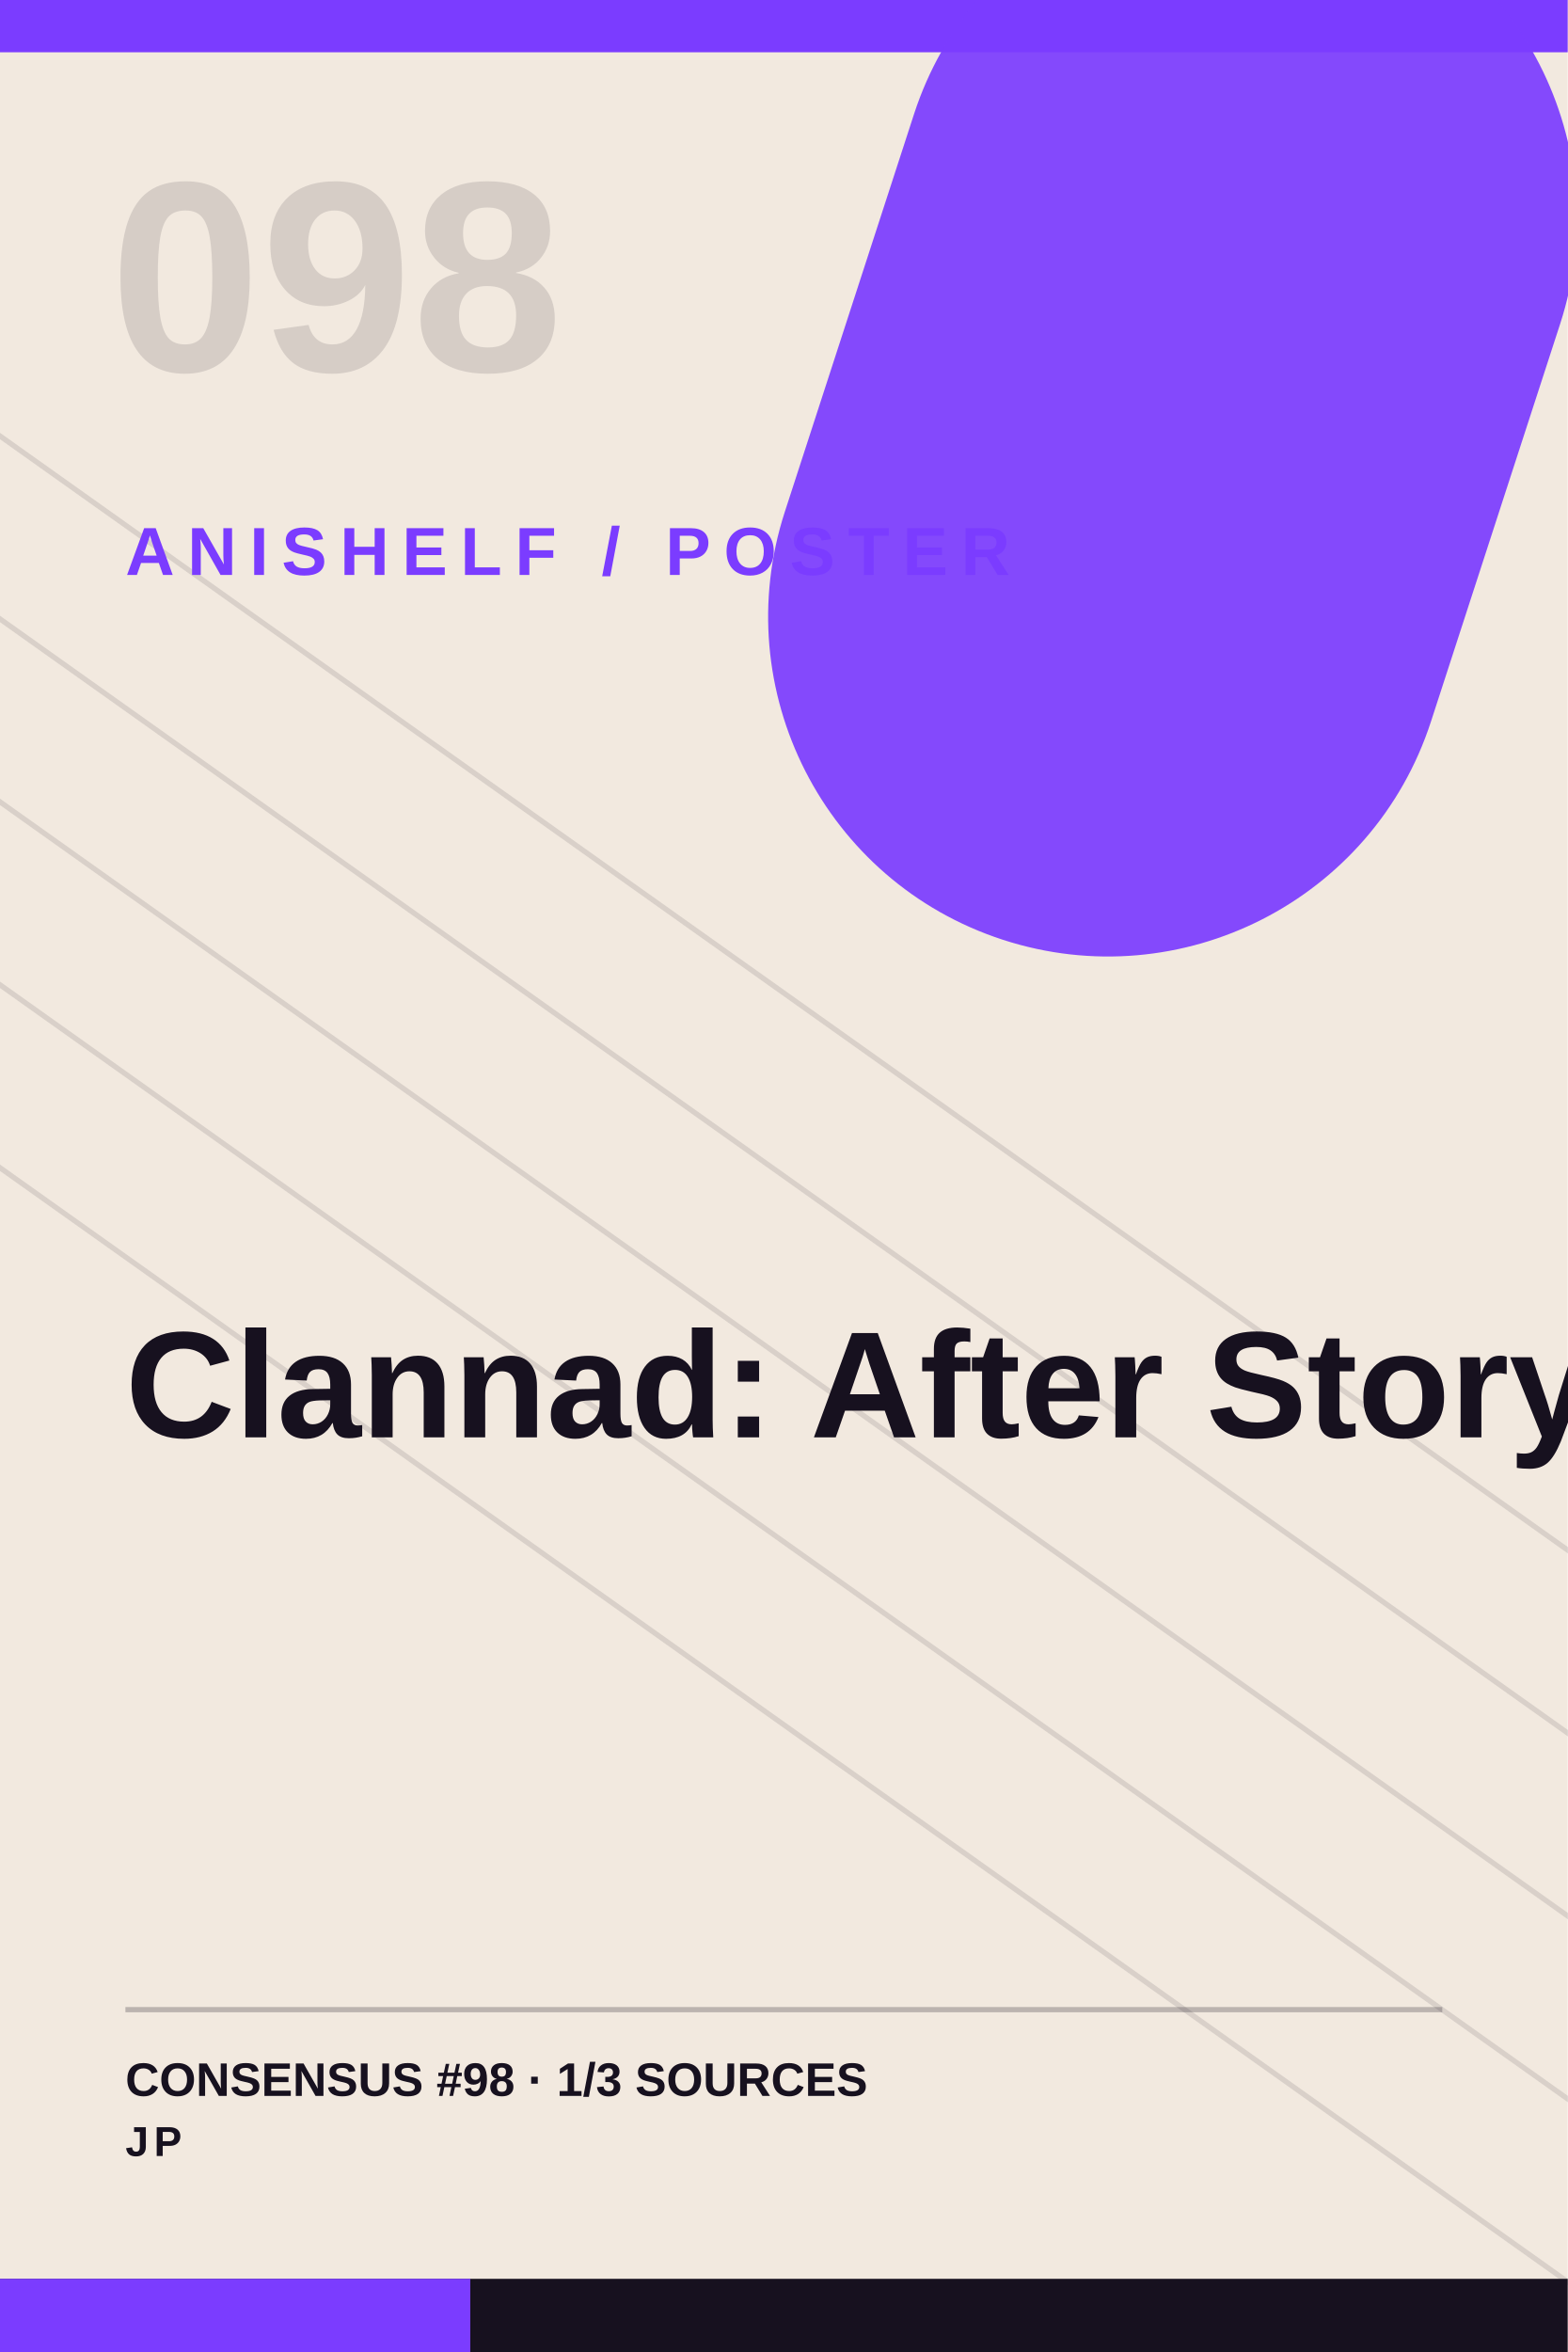
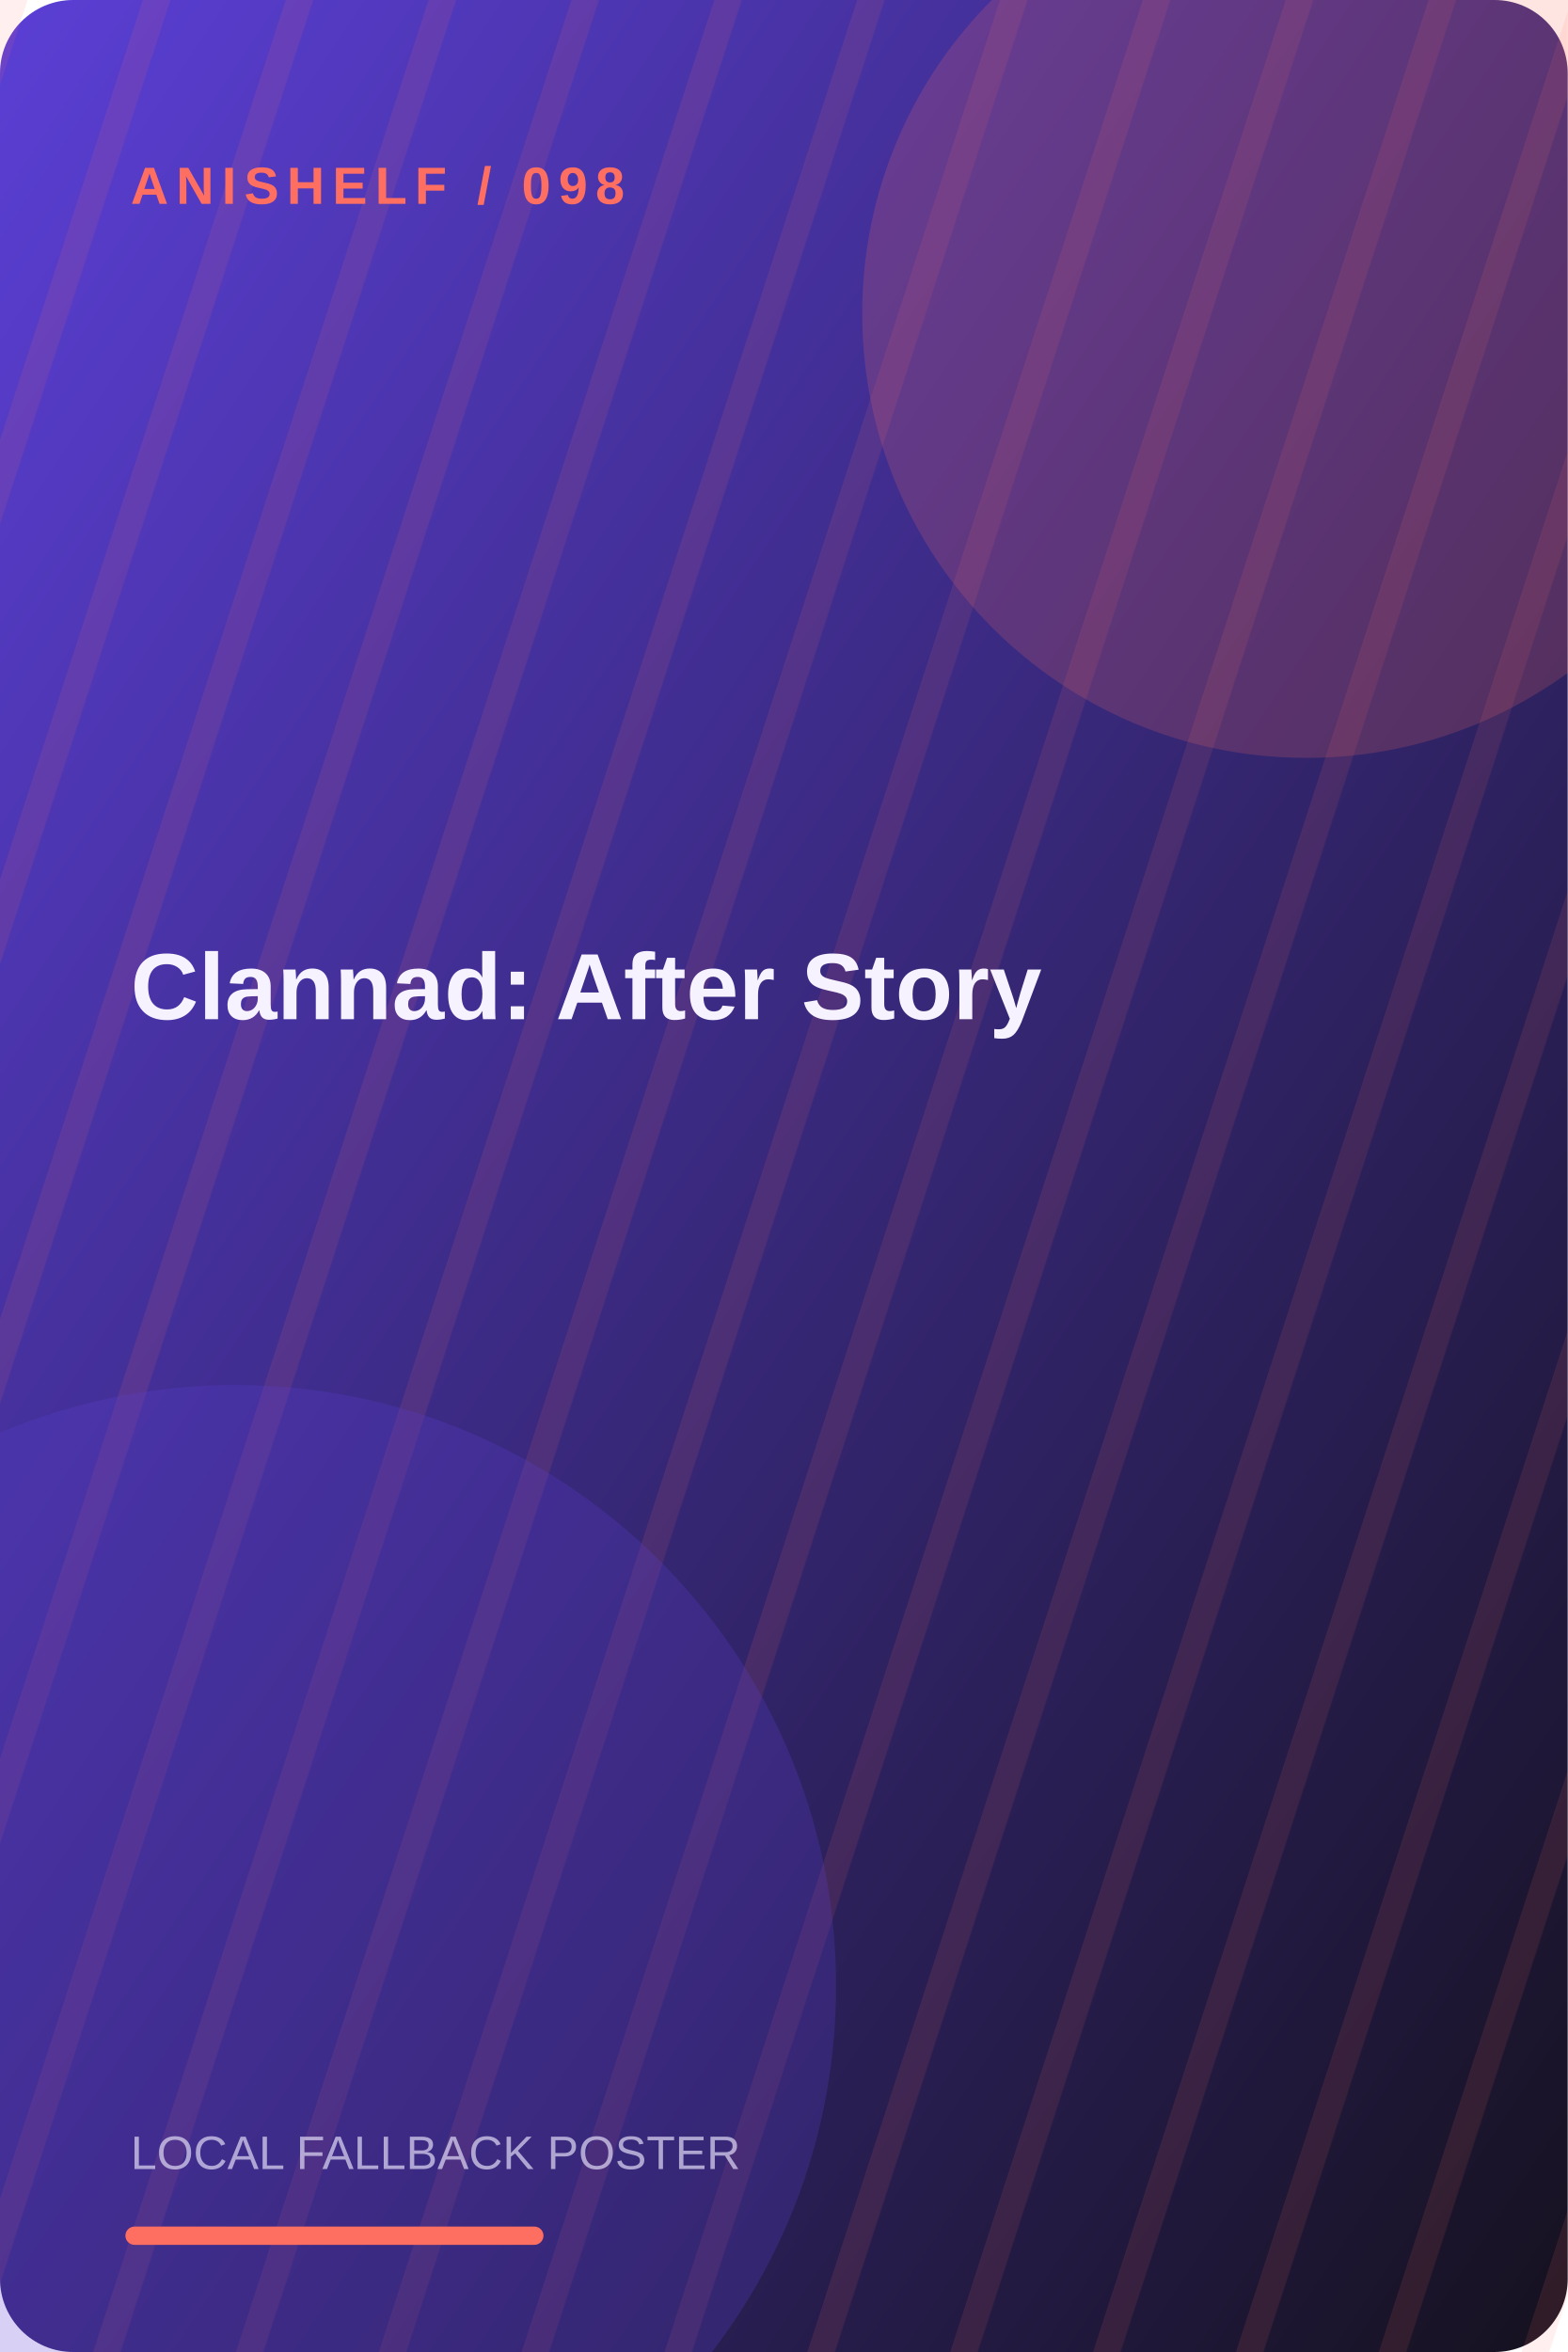
- <svg xmlns="http://www.w3.org/2000/svg" width="600" height="900" viewBox="0 0 600 900" role="img" aria-label="Clannad: After Story">
-   <rect width="600" height="900" fill="#f2e9df" />
-   <rect x="0" y="0" width="600" height="20" fill="#7b3cff" />
-   <rect x="390" y="-80" width="260" height="420" rx="130" fill="#7b3cff" opacity=".92" transform="rotate(18 390 -80)" />
-   <g opacity=".12" stroke="#17111f" stroke-width="2">
-     <path d="M-80 180 L680 720" />
-     <path d="M-80 110 L680 650" />
-     <path d="M-80 250 L680 790" />
-     <path d="M-80 320 L680 860" />
-     <path d="M-80 390 L680 930" />
-   </g>
-   <text x="42" y="142" fill="#17111f" font-family="Arial, Helvetica, sans-serif" font-size="104" font-weight="900" opacity=".13">098</text>
-   <text x="48" y="220" fill="#7b3cff" font-family="Arial, Helvetica, sans-serif" font-size="26" font-weight="900" letter-spacing="5">ANISHELF / POSTER</text>
-   <text fill="#17111f" font-family="Arial, Helvetica, sans-serif" font-size="58" font-weight="900">
-     <tspan x="48" y="550">Clannad: After Story</tspan>
-   </text>
-   <rect x="48" y="768" width="504" height="2" fill="#17111f" opacity=".25" />
-   <text x="48" y="802" fill="#17111f" font-family="Arial, Helvetica, sans-serif" font-size="18" font-weight="700">CONSENSUS #98  ·  1/3 SOURCES</text>
-   <style>.badge{font:900 16px Arial,Helvetica,sans-serif;fill:#17111f;letter-spacing:2px}</style>
-   <text x="48" y="825" class="badge">JP</text>
-   <rect x="0" y="872" width="600" height="28" fill="#17111f" />
-   <rect x="0" y="872" width="180" height="28" fill="#7b3cff" />
+ <svg xmlns="http://www.w3.org/2000/svg" width="600" height="900" viewBox="0 0 600 900">
+   <defs>
+     <linearGradient id="g" x1="0" y1="0" x2="1" y2="1">
+       <stop stop-color="#5b3fd6" />
+       <stop offset="1" stop-color="#15111e" />
+     </linearGradient>
+     <pattern id="p" width="52" height="52" patternUnits="userSpaceOnUse" patternTransform="rotate(18)">
+       <rect width="10" height="52" fill="#ff6f61" opacity=".11" />
+     </pattern>
+   </defs>
+   <rect width="600" height="900" rx="28" fill="url(#g)" />
+   <rect width="600" height="900" fill="url(#p)" />
+   <circle cx="500" cy="120" r="170" fill="#ff6f61" opacity=".18" />
+   <circle cx="90" cy="760" r="230" fill="#5b3fd6" opacity=".24" />
+   <text x="50" y="78" fill="#ff6f61" font-family="Arial,sans-serif" font-size="20" font-weight="800" letter-spacing="3">ANISHELF / 098</text>
+   <text x="50" y="390" fill="#f7f2ff" font-family="Arial,sans-serif" font-size="36" font-weight="800">Clannad: After Story</text>
+   <text x="50" y="830" fill="#d6cfee" opacity=".75" font-family="Arial,sans-serif" font-size="18">LOCAL FALLBACK POSTER</text>
+   <rect x="48" y="852" width="160" height="7" rx="3.5" fill="#ff6f61" />
</svg>
